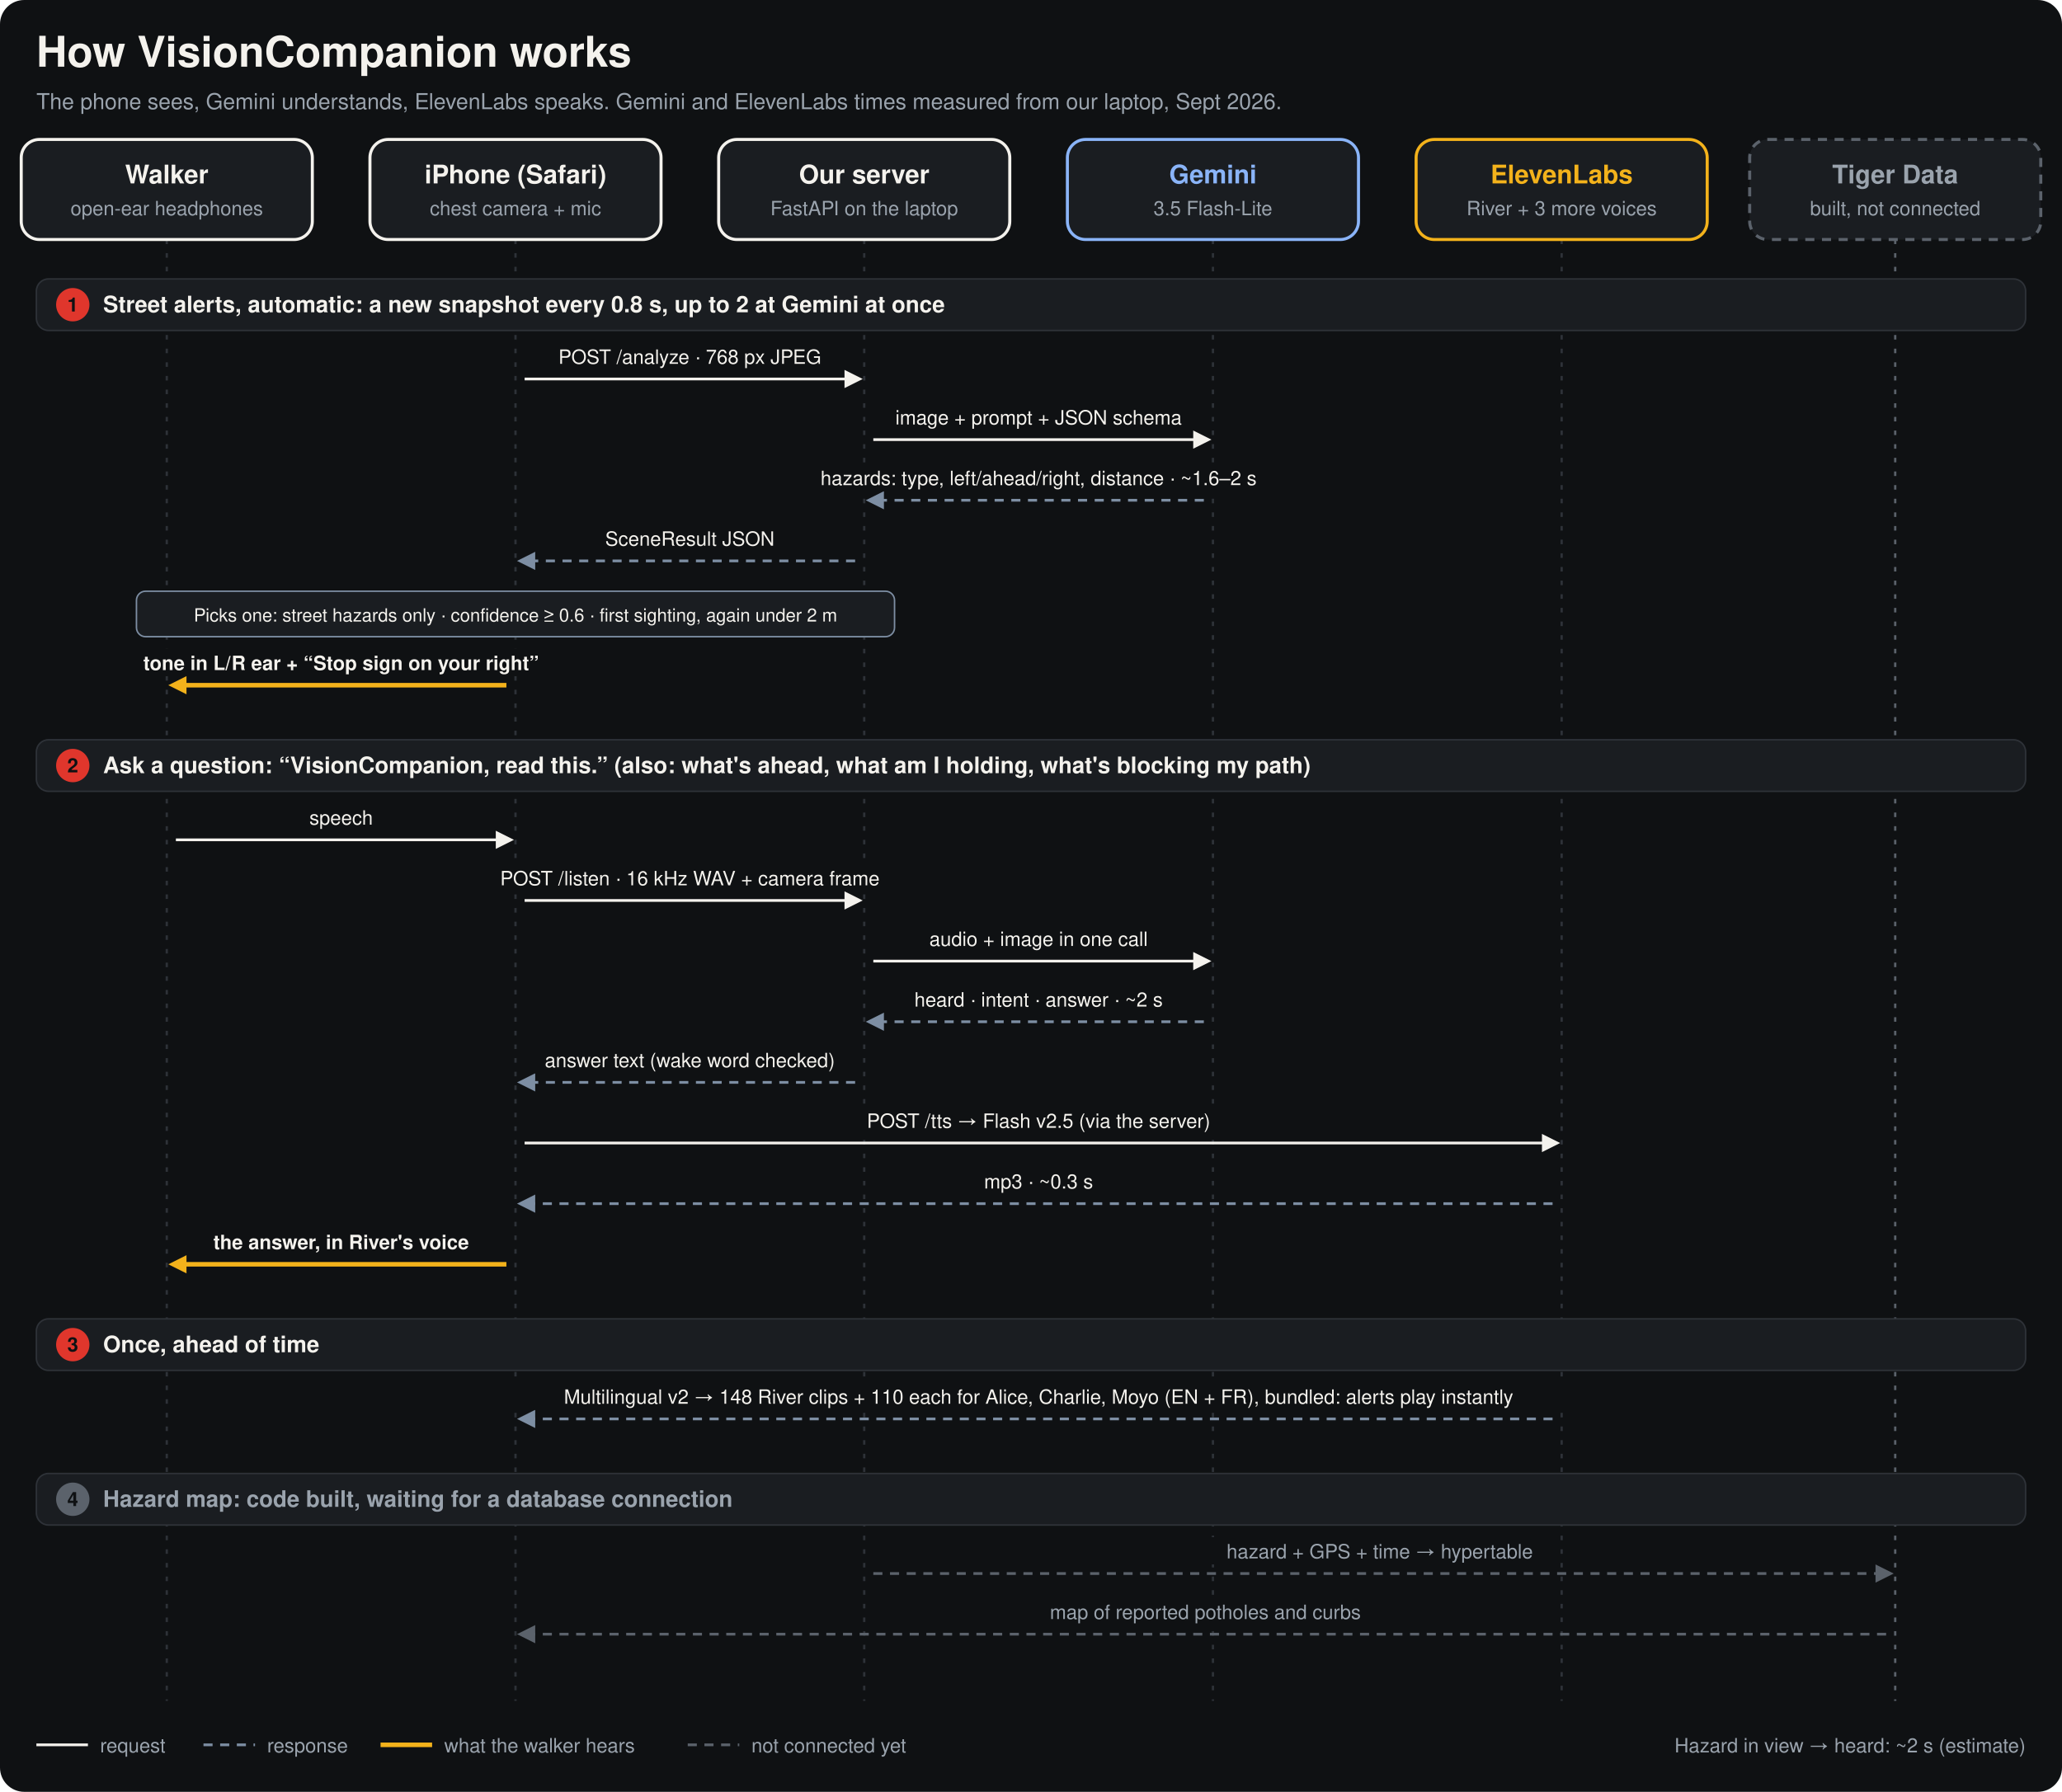
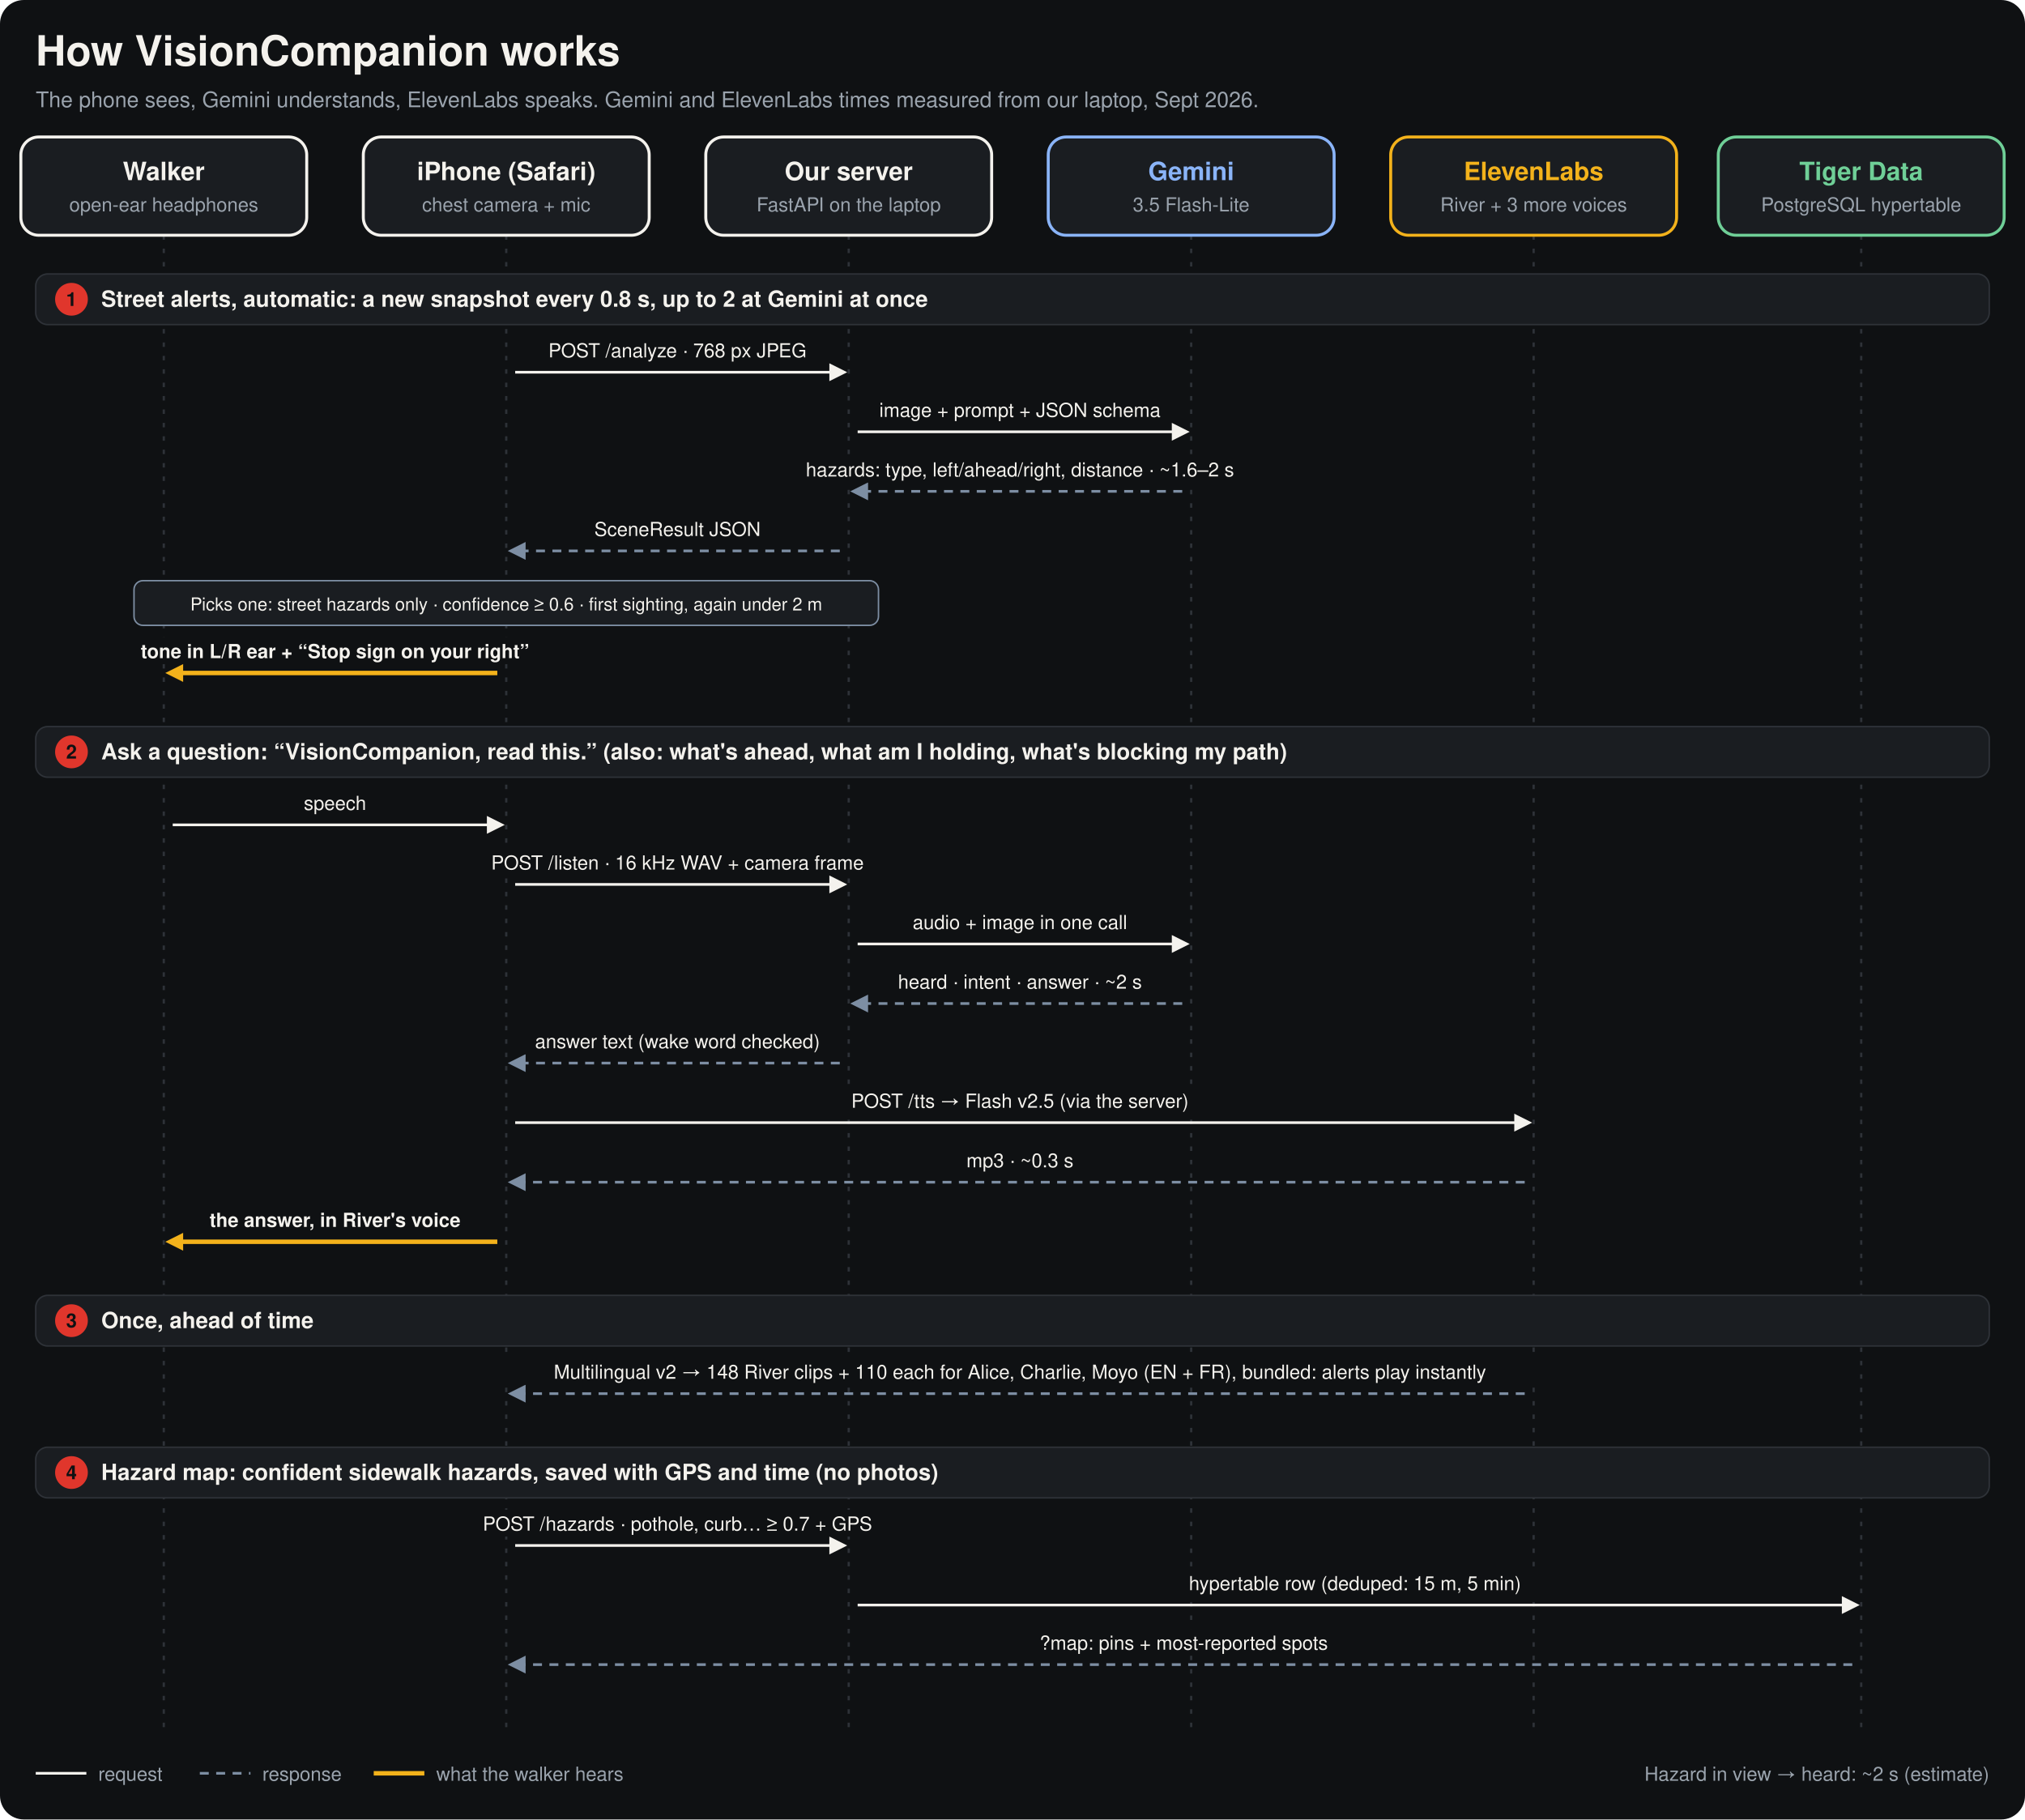
- <svg xmlns="http://www.w3.org/2000/svg" width="1360" height="1182" viewBox="0 0 1360 1182" font-family="-apple-system, BlinkMacSystemFont, 'Segoe UI', Helvetica, Arial, sans-serif">
-   <rect width="1360" height="1182" rx="16" fill="#0f1113" />
-   <line x1="110" y1="158" x2="110" y2="1122" stroke="#2e3238" stroke-width="1.5" stroke-dasharray="3 6" />
-   <line x1="340" y1="158" x2="340" y2="1122" stroke="#2e3238" stroke-width="1.5" stroke-dasharray="3 6" />
-   <line x1="570" y1="158" x2="570" y2="1122" stroke="#2e3238" stroke-width="1.5" stroke-dasharray="3 6" />
-   <line x1="800" y1="158" x2="800" y2="1122" stroke="#2e3238" stroke-width="1.5" stroke-dasharray="3 6" />
-   <line x1="1030" y1="158" x2="1030" y2="1122" stroke="#2e3238" stroke-width="1.5" stroke-dasharray="3 6" />
-   <line x1="1250" y1="158" x2="1250" y2="1122" stroke="#5b626b" stroke-width="1.5" stroke-dasharray="3 6" />
+ <svg xmlns="http://www.w3.org/2000/svg" width="1360" height="1222" viewBox="0 0 1360 1222" font-family="-apple-system, BlinkMacSystemFont, 'Segoe UI', Helvetica, Arial, sans-serif">
+   <rect width="1360" height="1222" rx="16" fill="#0f1113" />
+   <line x1="110" y1="158" x2="110" y2="1162" stroke="#2e3238" stroke-width="1.5" stroke-dasharray="3 6" />
+   <line x1="340" y1="158" x2="340" y2="1162" stroke="#2e3238" stroke-width="1.5" stroke-dasharray="3 6" />
+   <line x1="570" y1="158" x2="570" y2="1162" stroke="#2e3238" stroke-width="1.5" stroke-dasharray="3 6" />
+   <line x1="800" y1="158" x2="800" y2="1162" stroke="#2e3238" stroke-width="1.5" stroke-dasharray="3 6" />
+   <line x1="1030" y1="158" x2="1030" y2="1162" stroke="#2e3238" stroke-width="1.5" stroke-dasharray="3 6" />
+   <line x1="1250" y1="158" x2="1250" y2="1162" stroke="#2e3238" stroke-width="1.5" stroke-dasharray="3 6" />
  <rect x="24" y="184" width="1312" height="34" rx="8" fill="#1a1d21" stroke="#2e3238" />
  <circle cx="48" cy="201" r="11" fill="#e0362c" />
  <text x="48" y="205.5" font-size="13" fill="#0f1113" text-anchor="middle" font-weight="700">1</text>
  <text x="68" y="206" font-size="15" fill="#f4f2ed" font-weight="600">Street alerts, automatic: a new snapshot every 0.8 s, up to 2 at Gemini at once</text>
  <line x1="346" y1="250" x2="561" y2="250" stroke="#f4f2ed" stroke-width="1.8" />
  <path d="M569,250 L557,244 L557,256 Z" fill="#f4f2ed" />
  <rect x="357.9" y="226" width="194.2" height="18" fill="#0f1113" />
  <text x="455.0" y="240" font-size="13" fill="#f4f2ed" text-anchor="middle">POST /analyze · 768 px JPEG</text>
  <line x1="576" y1="290" x2="791" y2="290" stroke="#f4f2ed" stroke-width="1.8" />
  <path d="M799,290 L787,284 L787,296 Z" fill="#f4f2ed" />
  <rect x="584.6" y="266" width="200.8" height="18" fill="#0f1113" />
  <text x="685.0" y="280" font-size="13" fill="#f4f2ed" text-anchor="middle">image + prompt + JSON schema</text>
  <line x1="794" y1="330" x2="579" y2="330" stroke="#7d8ea3" stroke-width="1.8" stroke-dasharray="6 5" />
  <path d="M571,330 L583,324 L583,336 Z" fill="#7d8ea3" />
  <rect x="505.4" y="306" width="359.2" height="18" fill="#0f1113" />
  <text x="685.0" y="320" font-size="13" fill="#f4f2ed" text-anchor="middle">hazards: type, left/ahead/right, distance · ~1.6–2 s</text>
  <line x1="564" y1="370" x2="349" y2="370" stroke="#7d8ea3" stroke-width="1.8" stroke-dasharray="6 5" />
  <path d="M341,370 L353,364 L353,376 Z" fill="#7d8ea3" />
  <rect x="394.2" y="346" width="121.6" height="18" fill="#0f1113" />
  <text x="455.0" y="360" font-size="13" fill="#f4f2ed" text-anchor="middle">SceneResult JSON</text>
  <rect x="90.0" y="390" width="500" height="30" rx="6" fill="#1a1d21" stroke="#7d8ea3" />
  <text x="340" y="410" font-size="12" fill="#f4f2ed" text-anchor="middle">Picks one: street hazards only · confidence ≥ 0.6 · first sighting, again under 2 m</text>
  <line x1="334" y1="452" x2="119" y2="452" stroke="#f3b21b" stroke-width="3" />
  <path d="M111,452 L123,446 L123,458 Z" fill="#f3b21b" />
  <rect x="75.1" y="428" width="299.8" height="18" fill="#0f1113" />
  <text x="225.0" y="442" font-size="13" fill="#f4f2ed" text-anchor="middle" font-weight="600">tone in L/R ear + “Stop sign on your right”</text>
  <rect x="24" y="488" width="1312" height="34" rx="8" fill="#1a1d21" stroke="#2e3238" />
  <circle cx="48" cy="505" r="11" fill="#e0362c" />
  <text x="48" y="509.5" font-size="13" fill="#0f1113" text-anchor="middle" font-weight="700">2</text>
  <text x="68" y="510" font-size="15" fill="#f4f2ed" font-weight="600">Ask a question: “VisionCompanion, read this.” (also: what's ahead, what am I holding, what's blocking my path)</text>
  <line x1="116" y1="554" x2="331" y2="554" stroke="#f4f2ed" stroke-width="1.8" />
  <path d="M339,554 L327,548 L327,560 Z" fill="#f4f2ed" />
  <rect x="197.2" y="530" width="55.6" height="18" fill="#0f1113" />
  <text x="225.0" y="544" font-size="13" fill="#f4f2ed" text-anchor="middle">speech</text>
  <line x1="346" y1="594" x2="561" y2="594" stroke="#f4f2ed" stroke-width="1.8" />
  <path d="M569,594 L557,588 L557,600 Z" fill="#f4f2ed" />
  <rect x="315.0" y="570" width="280.0" height="18" fill="#0f1113" />
  <text x="455.0" y="584" font-size="13" fill="#f4f2ed" text-anchor="middle">POST /listen · 16 kHz WAV + camera frame</text>
  <line x1="576" y1="634" x2="791" y2="634" stroke="#f4f2ed" stroke-width="1.8" />
  <path d="M799,634 L787,628 L787,640 Z" fill="#f4f2ed" />
  <rect x="594.5" y="610" width="181.0" height="18" fill="#0f1113" />
  <text x="685.0" y="624" font-size="13" fill="#f4f2ed" text-anchor="middle">audio + image in one call</text>
  <line x1="794" y1="674" x2="579" y2="674" stroke="#7d8ea3" stroke-width="1.8" stroke-dasharray="6 5" />
  <path d="M571,674 L583,668 L583,680 Z" fill="#7d8ea3" />
  <rect x="578.0" y="650" width="214.0" height="18" fill="#0f1113" />
  <text x="685.0" y="664" font-size="13" fill="#f4f2ed" text-anchor="middle">heard · intent · answer · ~2 s</text>
  <line x1="564" y1="714" x2="349" y2="714" stroke="#7d8ea3" stroke-width="1.8" stroke-dasharray="6 5" />
  <path d="M341,714 L353,708 L353,720 Z" fill="#7d8ea3" />
  <rect x="344.7" y="690" width="220.6" height="18" fill="#0f1113" />
  <text x="455.0" y="704" font-size="13" fill="#f4f2ed" text-anchor="middle">answer text (wake word checked)</text>
  <line x1="346" y1="754" x2="1021" y2="754" stroke="#f4f2ed" stroke-width="1.8" />
  <path d="M1029,754 L1017,748 L1017,760 Z" fill="#f4f2ed" />
  <rect x="548.3" y="730" width="273.4" height="18" fill="#0f1113" />
  <text x="685.0" y="744" font-size="13" fill="#f4f2ed" text-anchor="middle">POST /tts → Flash v2.5 (via the server)</text>
  <line x1="1024" y1="794" x2="349" y2="794" stroke="#7d8ea3" stroke-width="1.8" stroke-dasharray="6 5" />
  <path d="M341,794 L353,788 L353,800 Z" fill="#7d8ea3" />
  <rect x="637.4" y="770" width="95.2" height="18" fill="#0f1113" />
  <text x="685.0" y="784" font-size="13" fill="#f4f2ed" text-anchor="middle">mp3 · ~0.3 s</text>
  <line x1="334" y1="834" x2="119" y2="834" stroke="#f3b21b" stroke-width="3" />
  <path d="M111,834 L123,828 L123,840 Z" fill="#f3b21b" />
  <rect x="124.6" y="810" width="200.8" height="18" fill="#0f1113" />
  <text x="225.0" y="824" font-size="13" fill="#f4f2ed" text-anchor="middle" font-weight="600">the answer, in River's voice</text>
  <rect x="24" y="870" width="1312" height="34" rx="8" fill="#1a1d21" stroke="#2e3238" />
  <circle cx="48" cy="887" r="11" fill="#e0362c" />
  <text x="48" y="891.5" font-size="13" fill="#0f1113" text-anchor="middle" font-weight="700">3</text>
  <text x="68" y="892" font-size="15" fill="#f4f2ed" font-weight="600">Once, ahead of time</text>
  <line x1="1024" y1="936" x2="349" y2="936" stroke="#7d8ea3" stroke-width="1.8" stroke-dasharray="6 5" />
  <path d="M341,936 L353,930 L353,942 Z" fill="#7d8ea3" />
  <rect x="310.7" y="912" width="748.6" height="18" fill="#0f1113" />
  <text x="685.0" y="926" font-size="13" fill="#f4f2ed" text-anchor="middle">Multilingual v2 → 148 River clips + 110 each for Alice, Charlie, Moyo (EN + FR), bundled: alerts play instantly</text>
  <rect x="24" y="972" width="1312" height="34" rx="8" fill="#1a1d21" stroke="#2e3238" />
-   <circle cx="48" cy="989" r="11" fill="#5b626b" />
+   <circle cx="48" cy="989" r="11" fill="#e0362c" />
  <text x="48" y="993.5" font-size="13" fill="#0f1113" text-anchor="middle" font-weight="700">4</text>
-   <text x="68" y="994" font-size="15" fill="#9aa3ad" font-weight="600">Hazard map: code built, waiting for a database connection</text>
-   <line x1="576" y1="1038" x2="1241" y2="1038" stroke="#5b626b" stroke-width="1.8" stroke-dasharray="6 5" />
-   <path d="M1249,1038 L1237,1032 L1237,1044 Z" fill="#5b626b" />
-   <rect x="796.4" y="1014" width="227.2" height="18" fill="#0f1113" />
-   <text x="910.0" y="1028" font-size="13" fill="#9aa3ad" text-anchor="middle">hazard + GPS + time → hypertable</text>
-   <line x1="1244" y1="1078" x2="349" y2="1078" stroke="#5b626b" stroke-width="1.8" stroke-dasharray="6 5" />
-   <path d="M341,1078 L353,1072 L353,1084 Z" fill="#5b626b" />
-   <rect x="674.8" y="1054" width="240.4" height="18" fill="#0f1113" />
-   <text x="795.0" y="1068" font-size="13" fill="#9aa3ad" text-anchor="middle">map of reported potholes and curbs</text>
+   <text x="68" y="994" font-size="15" fill="#f4f2ed" font-weight="600">Hazard map: confident sidewalk hazards, saved with GPS and time (no photos)</text>
+   <line x1="346" y1="1038" x2="561" y2="1038" stroke="#f4f2ed" stroke-width="1.8" />
+   <path d="M569,1038 L557,1032 L557,1044 Z" fill="#f4f2ed" />
+   <rect x="308.4" y="1014" width="293.2" height="18" fill="#0f1113" />
+   <text x="455.0" y="1028" font-size="13" fill="#f4f2ed" text-anchor="middle">POST /hazards · pothole, curb… ≥ 0.7 + GPS</text>
+   <line x1="576" y1="1078" x2="1241" y2="1078" stroke="#f4f2ed" stroke-width="1.8" />
+   <path d="M1249,1078 L1237,1072 L1237,1084 Z" fill="#f4f2ed" />
+   <rect x="779.9" y="1054" width="260.2" height="18" fill="#0f1113" />
+   <text x="910.0" y="1068" font-size="13" fill="#f4f2ed" text-anchor="middle">hypertable row (deduped: 15 m, 5 min)</text>
+   <line x1="1244" y1="1118" x2="349" y2="1118" stroke="#7d8ea3" stroke-width="1.8" stroke-dasharray="6 5" />
+   <path d="M341,1118 L353,1112 L353,1124 Z" fill="#7d8ea3" />
+   <rect x="681.4" y="1094" width="227.2" height="18" fill="#0f1113" />
+   <text x="795.0" y="1108" font-size="13" fill="#f4f2ed" text-anchor="middle">?map: pins + most-reported spots</text>
  <rect x="14" y="92" width="192" height="66" rx="12" fill="#1a1d21" stroke="#f4f2ed" stroke-width="2" />
  <text x="110" y="121" font-size="17" fill="#f4f2ed" text-anchor="middle" font-weight="700">Walker</text>
  <text x="110" y="142" font-size="13" fill="#9aa3ad" text-anchor="middle" font-weight="400">open-ear headphones</text>
  <rect x="244" y="92" width="192" height="66" rx="12" fill="#1a1d21" stroke="#f4f2ed" stroke-width="2" />
  <text x="340" y="121" font-size="17" fill="#f4f2ed" text-anchor="middle" font-weight="700">iPhone (Safari)</text>
  <text x="340" y="142" font-size="13" fill="#9aa3ad" text-anchor="middle" font-weight="400">chest camera + mic</text>
  <rect x="474" y="92" width="192" height="66" rx="12" fill="#1a1d21" stroke="#f4f2ed" stroke-width="2" />
  <text x="570" y="121" font-size="17" fill="#f4f2ed" text-anchor="middle" font-weight="700">Our server</text>
  <text x="570" y="142" font-size="13" fill="#9aa3ad" text-anchor="middle" font-weight="400">FastAPI on the laptop</text>
  <rect x="704" y="92" width="192" height="66" rx="12" fill="#1a1d21" stroke="#8ab4f8" stroke-width="2" />
  <text x="800" y="121" font-size="17" fill="#8ab4f8" text-anchor="middle" font-weight="700">Gemini</text>
  <text x="800" y="142" font-size="13" fill="#9aa3ad" text-anchor="middle" font-weight="400">3.5 Flash-Lite</text>
  <rect x="934" y="92" width="192" height="66" rx="12" fill="#1a1d21" stroke="#f3b21b" stroke-width="2" />
  <text x="1030" y="121" font-size="17" fill="#f3b21b" text-anchor="middle" font-weight="700">ElevenLabs</text>
  <text x="1030" y="142" font-size="13" fill="#9aa3ad" text-anchor="middle" font-weight="400">River + 3 more voices</text>
-   <rect x="1154" y="92" width="192" height="66" rx="12" fill="#1a1d21" stroke="#5b626b" stroke-width="2" stroke-dasharray="6 5" />
-   <text x="1250" y="121" font-size="17" fill="#9aa3ad" text-anchor="middle" font-weight="700">Tiger Data</text>
-   <text x="1250" y="142" font-size="13" fill="#9aa3ad" text-anchor="middle" font-weight="400">built, not connected</text>
+   <rect x="1154" y="92" width="192" height="66" rx="12" fill="#1a1d21" stroke="#6fcf97" stroke-width="2" />
+   <text x="1250" y="121" font-size="17" fill="#6fcf97" text-anchor="middle" font-weight="700">Tiger Data</text>
+   <text x="1250" y="142" font-size="13" fill="#9aa3ad" text-anchor="middle" font-weight="400">PostgreSQL hypertable</text>
  <text x="24" y="44" font-size="28" fill="#f4f2ed" text-anchor="start" font-weight="700">How VisionCompanion works</text>
  <text x="24" y="72" font-size="14.5" fill="#9aa3ad" text-anchor="start" font-weight="400">The phone sees, Gemini understands, ElevenLabs speaks. Gemini and ElevenLabs times measured from our laptop, Sept 2026.</text>
-   <line x1="24" y1="1151" x2="58" y2="1151" stroke="#f4f2ed" stroke-width="1.8" />
-   <text x="66" y="1156" font-size="13" fill="#9aa3ad" text-anchor="start" font-weight="400">request</text>
-   <line x1="134.2" y1="1151" x2="168.2" y2="1151" stroke="#7d8ea3" stroke-width="1.8" stroke-dasharray="6 5" />
-   <text x="176.2" y="1156" font-size="13" fill="#9aa3ad" text-anchor="start" font-weight="400">response</text>
-   <line x1="251.0" y1="1151" x2="285.0" y2="1151" stroke="#f3b21b" stroke-width="3" />
-   <text x="293.0" y="1156" font-size="13" fill="#9aa3ad" text-anchor="start" font-weight="400">what the walker hears</text>
-   <line x1="453.6" y1="1151" x2="487.6" y2="1151" stroke="#5b626b" stroke-width="1.8" stroke-dasharray="6 5" />
-   <text x="495.6" y="1156" font-size="13" fill="#9aa3ad" text-anchor="start" font-weight="400">not connected yet</text>
-   <text x="1336" y="1156" font-size="13" fill="#9aa3ad" text-anchor="end" font-weight="400">Hazard in view → heard: ~2 s (estimate)</text>
+   <line x1="24" y1="1191" x2="58" y2="1191" stroke="#f4f2ed" stroke-width="1.8" />
+   <text x="66" y="1196" font-size="13" fill="#9aa3ad" text-anchor="start" font-weight="400">request</text>
+   <line x1="134.2" y1="1191" x2="168.2" y2="1191" stroke="#7d8ea3" stroke-width="1.8" stroke-dasharray="6 5" />
+   <text x="176.2" y="1196" font-size="13" fill="#9aa3ad" text-anchor="start" font-weight="400">response</text>
+   <line x1="251.0" y1="1191" x2="285.0" y2="1191" stroke="#f3b21b" stroke-width="3" />
+   <text x="293.0" y="1196" font-size="13" fill="#9aa3ad" text-anchor="start" font-weight="400">what the walker hears</text>
+   <text x="1336" y="1196" font-size="13" fill="#9aa3ad" text-anchor="end" font-weight="400">Hazard in view → heard: ~2 s (estimate)</text>
</svg>
